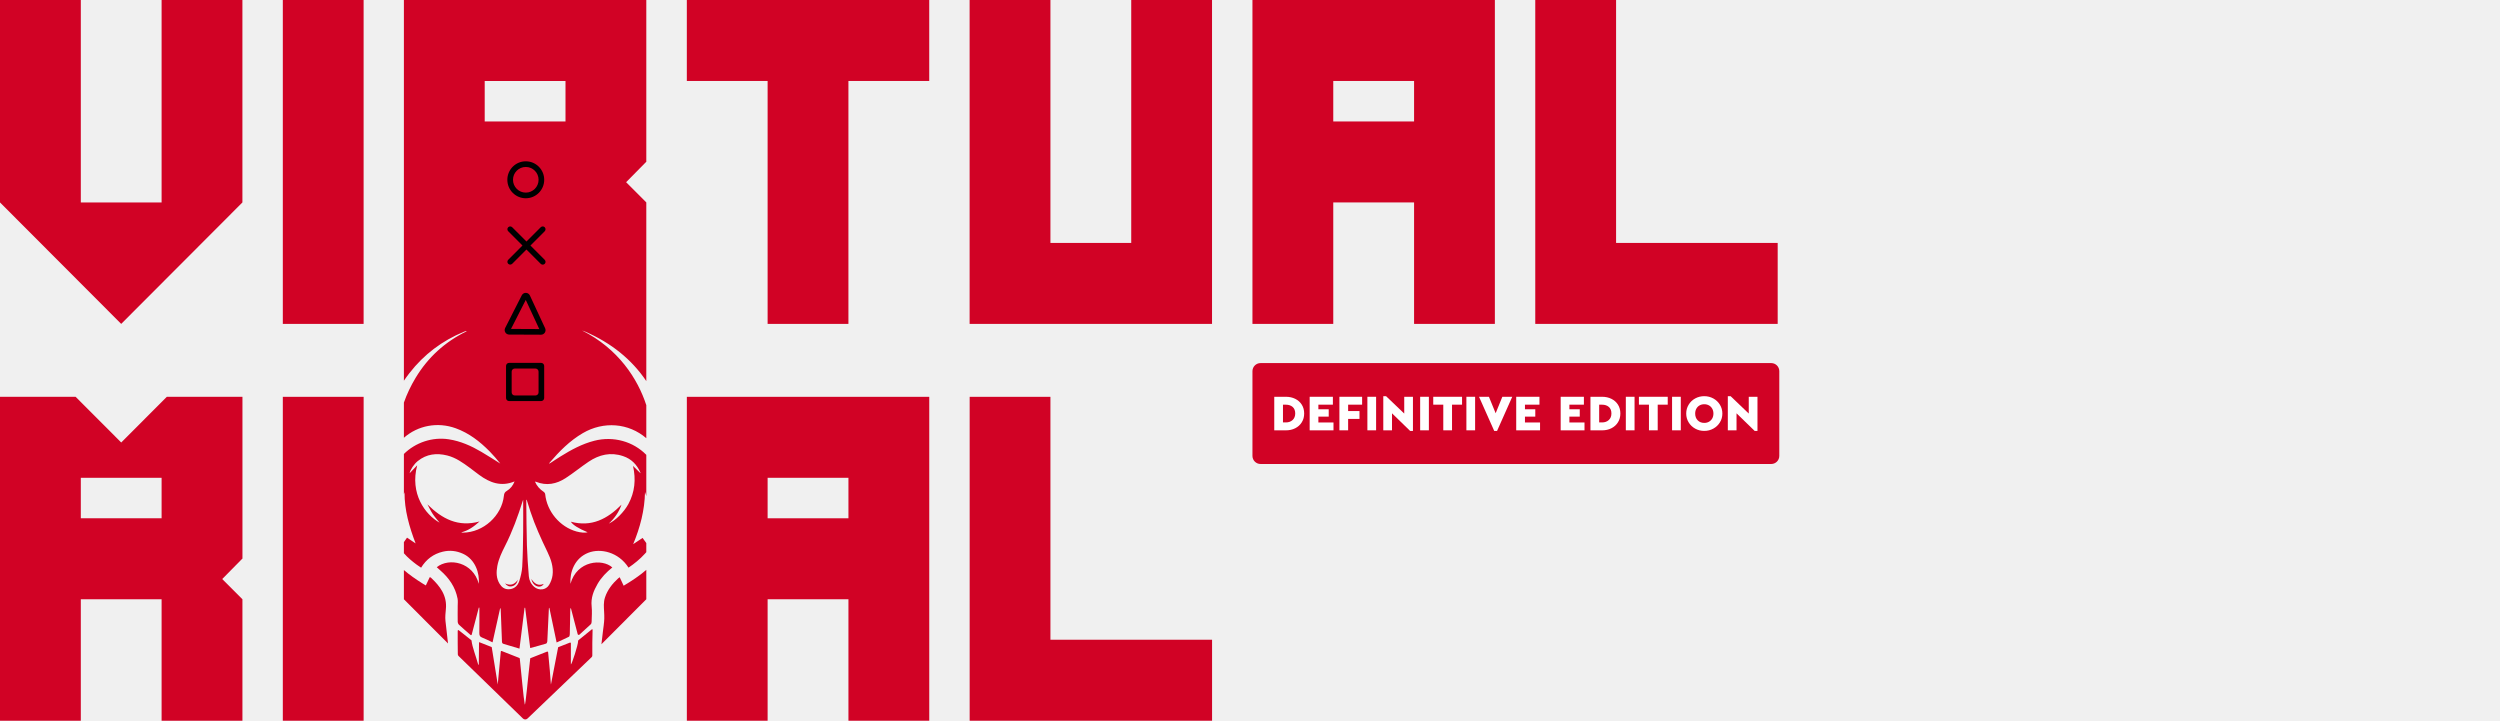
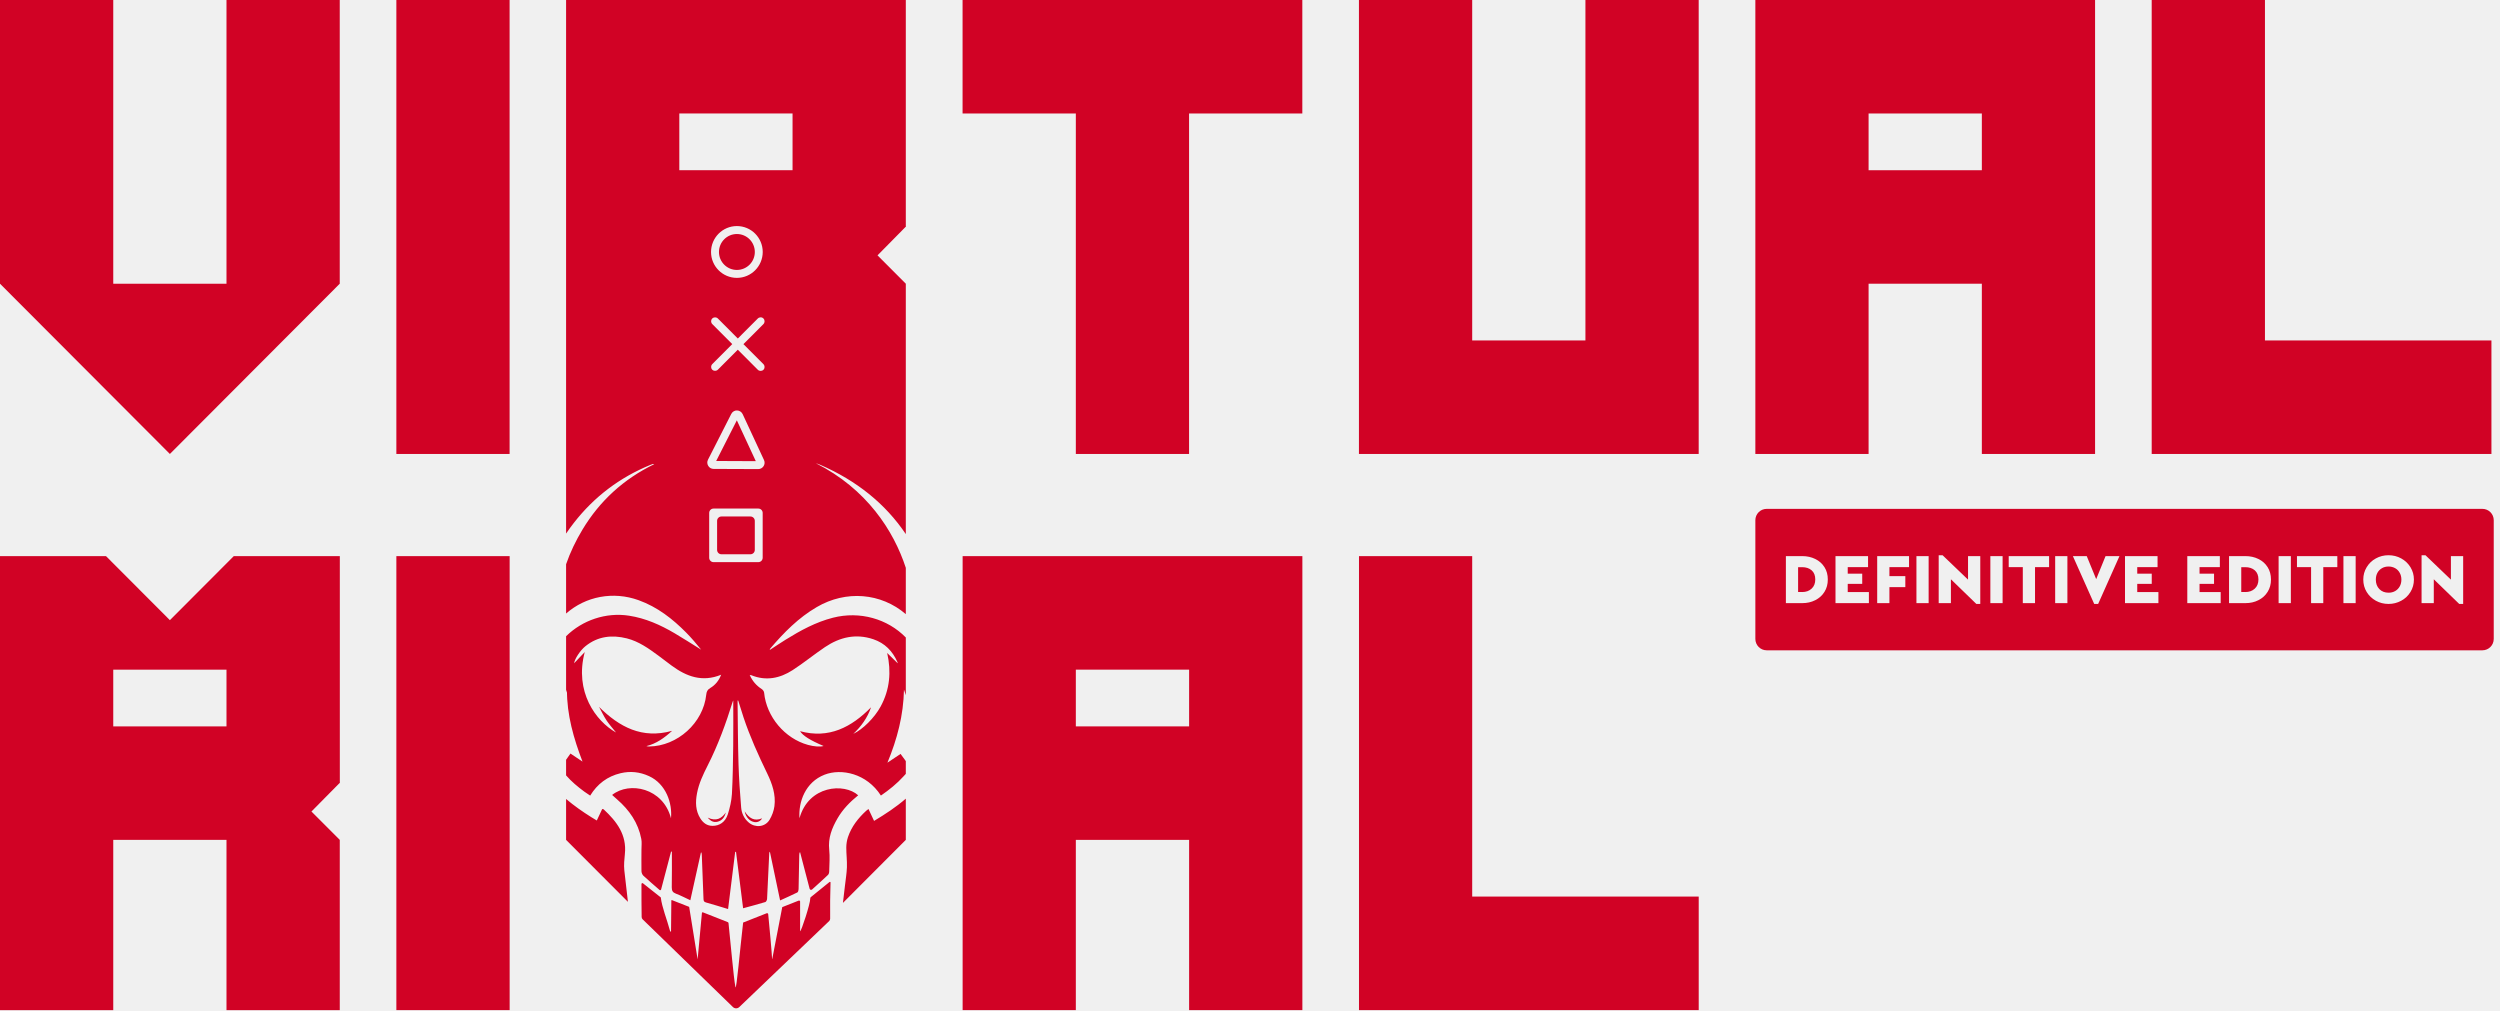
- <svg xmlns="http://www.w3.org/2000/svg" width="111" height="32" viewBox="0 0 111 32" fill="none">
-   <path d="M0 8.988V0H3.588V8.988H7.175V0H10.763V8.988L5.381 14.381L0 8.988Z" fill="#D10225" />
-   <path d="M12.557 14.381V0H16.144V14.381H12.557Z" fill="#D10225" />
-   <path d="M34.082 14.381V3.595H30.495V0H41.258V3.595H37.67V14.381H34.082Z" fill="#D10225" />
-   <path d="M43.051 14.381V0H46.639V10.786H50.227V0H53.814V14.381H43.051Z" fill="#D10225" />
-   <path d="M55.609 14.381V0H66.372V14.381H62.785V8.988H59.197V14.381H55.609ZM62.785 5.393V3.595H59.197V5.393H62.785Z" fill="#D10225" />
-   <path d="M68.166 14.381V0H71.754V10.786H78.929V14.381H68.166Z" fill="#D10225" />
-   <path d="M5.381 19.646L3.358 17.619H0V32H3.588V26.607H7.175V32H10.764V26.607L9.867 25.709L10.754 24.809H10.765V17.619H7.406L5.383 19.646H5.381ZM7.175 23.012H3.588V21.214H7.175V23.012Z" fill="#D10225" />
-   <path d="M16.145 17.619H12.557V32H16.145V17.619Z" fill="#D10225" />
-   <path d="M30.495 32H34.082V26.607H37.671V32H41.259V17.619H30.496V32H30.495ZM34.082 21.214H37.671V23.012H34.082V21.214Z" fill="#D10225" />
-   <path d="M46.639 28.404V17.619H43.053V32H53.816V28.404H46.639Z" fill="#D10225" />
-   <path d="M26.311 27.959C26.299 28.266 26.296 28.796 26.299 29.105C26.3 29.132 26.288 29.158 26.269 29.177L23.421 31.903C23.364 31.958 23.275 31.958 23.218 31.902L20.359 29.125C20.339 29.106 20.327 29.078 20.327 29.049C20.325 28.767 20.317 28.302 20.322 28.008C20.322 27.986 20.343 27.971 20.364 27.979L20.914 28.414C20.925 28.418 20.932 28.428 20.935 28.439C20.972 28.749 21.125 29.111 21.233 29.512L21.258 29.51L21.269 28.528C21.269 28.518 21.278 28.512 21.288 28.516L21.832 28.73L22.099 30.384H22.101L22.236 28.923C22.239 28.906 22.256 28.897 22.27 28.903L23.055 29.212C23.069 29.217 23.078 29.229 23.079 29.244C23.157 29.962 23.233 30.914 23.299 31.275C23.333 31.365 23.44 30.108 23.543 29.227L24.288 28.932C24.31 28.923 24.334 28.938 24.337 28.961C24.378 29.374 24.452 30.19 24.459 30.381C24.459 30.384 24.463 30.384 24.464 30.381L24.782 28.737L25.303 28.532C25.322 28.524 25.344 28.537 25.347 28.557V29.502C25.385 29.506 25.672 28.623 25.668 28.464C25.668 28.447 25.673 28.433 25.685 28.423L26.28 27.941C26.298 27.933 26.311 27.941 26.311 27.959Z" fill="#D10225" />
-   <path d="M22.421 25.902C22.518 26.02 22.613 26.059 22.728 26.033C22.882 25.997 22.956 25.885 22.994 25.74C22.856 25.937 22.685 26.027 22.42 25.902H22.421Z" fill="#D10225" />
-   <path d="M23.591 25.703C23.63 25.895 23.754 26.024 23.908 26.045C24.002 26.057 24.096 26.011 24.143 25.924C23.894 26.029 23.729 25.917 23.591 25.704V25.703Z" fill="#D10225" />
-   <path d="M27.69 26.006C28.047 25.792 28.389 25.569 28.696 25.301V26.607L26.703 28.604C26.725 28.42 26.747 28.235 26.768 28.052C26.79 27.858 26.824 27.666 26.83 27.473C26.837 27.264 26.809 27.054 26.811 26.846C26.812 26.736 26.829 26.623 26.864 26.519C26.976 26.186 27.187 25.918 27.443 25.683C27.462 25.665 27.485 25.651 27.514 25.629C27.575 25.761 27.632 25.883 27.69 26.006Z" fill="#D10225" />
-   <path d="M19.779 27.572C19.814 27.904 19.852 28.238 19.892 28.57L17.933 26.607V25.311C18.183 25.524 18.453 25.712 18.733 25.889C18.789 25.924 18.848 25.958 18.907 25.994C18.97 25.862 19.025 25.744 19.078 25.63C19.096 25.63 19.101 25.629 19.103 25.63C19.113 25.635 19.123 25.64 19.131 25.647C19.541 26.028 19.86 26.45 19.796 27.054C19.779 27.226 19.761 27.401 19.779 27.572Z" fill="#D10225" />
-   <path d="M28.696 7.191V0H17.933V16.904C18.012 16.788 18.093 16.675 18.181 16.563C18.821 15.74 19.627 15.131 20.593 14.732C20.623 14.72 20.654 14.709 20.685 14.698C20.69 14.697 20.698 14.7 20.724 14.707C19.755 15.177 19.001 15.868 18.454 16.775C18.241 17.129 18.066 17.495 17.933 17.875V19.437C18.556 18.89 19.428 18.724 20.231 19.014C20.824 19.228 21.304 19.601 21.739 20.041C21.908 20.212 22.062 20.396 22.213 20.582C21.933 20.408 21.656 20.229 21.372 20.062C20.921 19.797 20.451 19.586 19.926 19.505C19.195 19.392 18.447 19.648 17.933 20.156V21.945C17.943 21.914 17.953 21.884 17.961 21.852C17.956 22.649 18.172 23.39 18.453 24.128C18.329 24.045 18.206 23.962 18.072 23.872C18.026 23.939 17.979 24.004 17.933 24.07V24.564C18.101 24.757 18.299 24.922 18.505 25.074C18.565 25.119 18.629 25.159 18.697 25.205C18.925 24.834 19.243 24.594 19.66 24.495C19.968 24.421 20.267 24.454 20.558 24.587C21.102 24.835 21.302 25.448 21.257 25.922C21.008 24.963 19.939 24.745 19.392 25.184C19.446 25.233 19.498 25.28 19.551 25.327C19.937 25.663 20.218 26.065 20.316 26.576C20.336 26.683 20.322 26.797 20.322 26.908C20.322 27.139 20.317 27.37 20.322 27.599C20.323 27.648 20.347 27.71 20.381 27.741C20.545 27.893 20.714 28.037 20.895 28.194C20.912 28.209 20.937 28.2 20.943 28.18C21.05 27.77 21.154 27.375 21.259 26.978L21.284 26.982C21.284 27.359 21.289 27.735 21.282 28.111C21.282 28.216 21.307 28.272 21.411 28.31C21.563 28.367 21.707 28.445 21.869 28.52C21.983 28.011 22.094 27.51 22.205 27.01C22.211 27.01 22.217 27.01 22.223 27.008C22.227 27.033 22.231 27.057 22.233 27.081C22.252 27.549 22.271 28.017 22.287 28.486C22.289 28.545 22.306 28.574 22.366 28.591C22.596 28.655 22.823 28.725 23.065 28.799C23.141 28.187 23.216 27.586 23.291 26.987H23.317C23.392 27.58 23.465 28.174 23.541 28.773C23.782 28.708 24.016 28.646 24.246 28.576C24.271 28.569 24.298 28.515 24.3 28.481C24.326 27.998 24.346 27.516 24.369 27.034C24.369 27.017 24.371 27 24.39 26.981C24.496 27.489 24.603 27.998 24.714 28.526C24.903 28.439 25.084 28.36 25.259 28.273C25.27 28.267 25.279 28.254 25.286 28.237C25.294 28.214 25.298 28.185 25.299 28.162C25.308 27.809 25.314 27.456 25.32 27.103C25.32 27.066 25.32 27.031 25.345 26.991C25.445 27.375 25.545 27.758 25.649 28.156C25.657 28.189 25.7 28.202 25.726 28.179C25.902 28.019 26.07 27.87 26.232 27.716C26.258 27.691 26.269 27.638 26.269 27.598C26.274 27.371 26.293 27.143 26.269 26.918C26.229 26.548 26.355 26.231 26.533 25.924C26.7 25.636 26.929 25.403 27.187 25.195C26.748 24.795 25.614 24.882 25.328 25.923C25.291 25.399 25.516 24.778 26.122 24.542C26.655 24.335 27.456 24.501 27.907 25.203C28.169 25.025 28.415 24.826 28.627 24.592C28.653 24.563 28.676 24.537 28.696 24.516V24.112C28.685 24.097 28.674 24.082 28.661 24.064C28.621 24.004 28.577 23.947 28.53 23.883C28.387 23.979 28.251 24.071 28.113 24.161C28.421 23.419 28.624 22.657 28.638 21.845C28.657 21.904 28.677 21.965 28.696 22.024V20.196C28.117 19.603 27.238 19.352 26.39 19.569C25.843 19.708 25.356 19.975 24.883 20.269C24.72 20.369 24.563 20.477 24.382 20.594C24.396 20.562 24.398 20.55 24.404 20.542C24.835 20.038 25.296 19.57 25.877 19.231C26.801 18.691 27.91 18.78 28.696 19.456V17.99C28.312 16.811 27.452 15.484 25.846 14.675C25.893 14.692 25.941 14.705 25.985 14.726C27.133 15.225 28.045 15.953 28.696 16.92V8.988L27.8 8.09L28.686 7.191H28.696ZM20.562 23.649C20.535 23.649 20.508 23.646 20.479 23.637C20.794 23.558 21.046 23.378 21.292 23.153C20.341 23.417 19.625 23.035 18.978 22.394C19.056 22.539 19.126 22.689 19.217 22.826C19.307 22.961 19.419 23.083 19.517 23.206C18.875 22.847 18.189 21.913 18.524 20.658C18.413 20.775 18.301 20.892 18.187 21.012C18.211 20.865 18.383 20.602 18.549 20.471C18.941 20.155 19.386 20.105 19.859 20.224C20.239 20.32 20.551 20.544 20.86 20.772C20.998 20.874 21.135 20.982 21.275 21.085C21.745 21.432 22.247 21.622 22.847 21.375C22.773 21.566 22.659 21.703 22.502 21.796C22.412 21.848 22.383 21.912 22.374 22.008C22.28 22.901 21.461 23.64 20.562 23.649ZM23.228 23.634C23.221 24.142 23.215 24.65 23.187 25.156C23.174 25.373 23.123 25.591 23.056 25.798C22.978 26.044 22.791 26.165 22.574 26.163C22.397 26.163 22.275 26.068 22.187 25.928C22.032 25.68 22.029 25.41 22.081 25.133C22.139 24.818 22.276 24.531 22.42 24.248C22.75 23.598 22.999 22.916 23.215 22.221C23.218 22.211 23.223 22.203 23.229 22.192C23.229 22.678 23.234 23.157 23.228 23.634ZM24.533 25.543C24.514 25.691 24.456 25.844 24.379 25.972C24.238 26.204 23.925 26.233 23.719 26.057C23.573 25.932 23.496 25.766 23.48 25.585C23.441 25.126 23.41 24.667 23.395 24.207C23.376 23.57 23.375 22.933 23.367 22.296C23.365 22.262 23.367 22.228 23.367 22.193C23.373 22.193 23.38 22.192 23.386 22.192C23.443 22.369 23.496 22.546 23.554 22.723C23.757 23.336 24.024 23.922 24.305 24.502C24.463 24.83 24.582 25.173 24.533 25.543ZM25.111 21.23C25.462 21.003 25.787 20.735 26.134 20.501C26.603 20.185 27.112 20.064 27.667 20.252C28.033 20.375 28.276 20.625 28.43 20.972C28.437 20.987 28.438 21.005 28.44 21.013C28.331 20.906 28.218 20.796 28.106 20.687C28.241 21.283 28.188 21.848 27.899 22.382C27.702 22.742 27.332 23.108 27.031 23.249C27.286 23.012 27.481 22.736 27.595 22.407C26.971 23.041 26.262 23.412 25.346 23.164C25.435 23.307 25.661 23.451 26.09 23.633C25.994 23.666 25.793 23.652 25.599 23.599C24.86 23.396 24.282 22.707 24.207 21.944C24.204 21.903 24.168 21.854 24.131 21.831C23.964 21.721 23.837 21.579 23.751 21.384C23.776 21.388 23.789 21.387 23.801 21.392C24.268 21.58 24.707 21.491 25.111 21.23ZM25.108 5.393H21.521V3.595H25.108V5.393Z" fill="#D10225" />
-   <path d="M23.375 11.08L24.008 11.714C24.057 11.763 24.136 11.763 24.186 11.714C24.235 11.666 24.234 11.586 24.186 11.537L23.552 10.902L24.186 10.267C24.234 10.219 24.234 10.139 24.186 10.09C24.137 10.04 24.058 10.041 24.008 10.09L23.375 10.724L22.742 10.09C22.693 10.041 22.614 10.041 22.564 10.09C22.54 10.114 22.528 10.146 22.528 10.178C22.528 10.209 22.54 10.242 22.564 10.266L23.198 10.901L22.564 11.536C22.54 11.56 22.528 11.592 22.528 11.624C22.528 11.655 22.54 11.688 22.564 11.712C22.613 11.76 22.692 11.76 22.742 11.712L23.375 11.077V11.08Z" fill="black" />
-   <path d="M22.526 7.982C22.526 7.53 22.892 7.162 23.345 7.162C23.797 7.162 24.163 7.529 24.163 7.982C24.163 8.436 23.796 8.803 23.345 8.803C22.894 8.803 22.526 8.436 22.526 7.982ZM23.913 7.982C23.913 7.668 23.659 7.413 23.345 7.413C23.031 7.413 22.777 7.668 22.777 7.982C22.777 8.297 23.031 8.552 23.345 8.552C23.659 8.552 23.913 8.297 23.913 7.982Z" fill="black" />
-   <path d="M22.468 17.671V16.249C22.468 16.173 22.529 16.111 22.605 16.111H24.024C24.1 16.111 24.162 16.173 24.162 16.249V17.671C24.162 17.747 24.1 17.808 24.024 17.808H22.605C22.529 17.808 22.468 17.747 22.468 17.671ZM22.718 16.5V17.422C22.718 17.498 22.779 17.559 22.855 17.559H23.774C23.85 17.559 23.912 17.498 23.912 17.422V16.5C23.912 16.424 23.85 16.363 23.774 16.363H22.855C22.779 16.363 22.718 16.424 22.718 16.5Z" fill="black" />
-   <path d="M24.022 14.861L22.607 14.855C22.537 14.855 22.473 14.819 22.436 14.758C22.4 14.698 22.397 14.626 22.429 14.563L23.166 13.113C23.201 13.044 23.275 12.998 23.349 13.003C23.426 13.004 23.494 13.049 23.527 13.119L24.204 14.575C24.233 14.638 24.228 14.71 24.191 14.768C24.153 14.826 24.09 14.861 24.022 14.861ZM22.689 14.604L23.944 14.61L23.344 13.316L22.689 14.604Z" fill="black" />
-   <path d="M78.643 16.121H55.968C55.77 16.121 55.609 16.282 55.609 16.48V20.242C55.609 20.44 55.77 20.601 55.968 20.601H78.643C78.841 20.601 79.001 20.44 79.001 20.242V16.48C79.001 16.282 78.841 16.121 78.643 16.121Z" fill="#D10225" />
-   <path d="M56.577 17.617H57.094C57.248 17.617 57.385 17.648 57.508 17.708C57.631 17.769 57.728 17.855 57.799 17.967C57.87 18.079 57.905 18.21 57.905 18.359C57.905 18.507 57.87 18.637 57.799 18.75C57.729 18.864 57.631 18.952 57.508 19.014C57.385 19.077 57.248 19.107 57.094 19.107H56.577V17.619V17.617ZM57.092 18.756C57.214 18.756 57.313 18.721 57.391 18.649C57.469 18.577 57.508 18.48 57.508 18.356C57.508 18.233 57.469 18.134 57.392 18.067C57.315 18.001 57.215 17.968 57.092 17.968H56.964V18.755H57.092V18.756Z" fill="white" />
-   <path d="M58.149 17.617H59.18V17.967H58.536V18.172H58.995V18.498H58.536V18.758H59.207V19.107H58.149V17.619V17.617Z" fill="white" />
-   <path d="M59.47 17.617H60.478V17.967H59.857V18.251H60.361V18.6H59.857V19.106H59.47V17.617Z" fill="white" />
-   <path d="M60.712 17.617H61.099V19.106H60.712V17.617Z" fill="white" />
-   <path d="M62.735 17.617V19.134H62.611L61.805 18.351V19.107H61.418V17.591H61.542L62.348 18.362V17.617H62.735Z" fill="white" />
-   <path d="M63.055 17.617H63.442V19.106H63.055V17.617Z" fill="white" />
-   <path d="M64.081 17.967H63.636V17.617H64.915V17.967H64.47V19.106H64.082V17.967H64.081Z" fill="white" />
-   <path d="M65.108 17.617H65.495V19.106H65.108V17.617Z" fill="white" />
-   <path d="M67.144 17.617L66.469 19.134H66.344L65.669 17.617H66.108L66.407 18.348L66.704 17.617H67.143H67.144Z" fill="white" />
-   <path d="M67.32 17.617H68.352V17.967H67.708V18.172H68.167V18.498H67.708V18.758H68.378V19.107H67.32V17.619V17.617Z" fill="white" />
-   <path d="M69.294 17.617H70.325V17.967H69.681V18.172H70.141V18.498H69.681V18.758H70.352V19.107H69.294V17.619V17.617Z" fill="white" />
-   <path d="M70.616 17.617H71.133C71.287 17.617 71.424 17.648 71.547 17.708C71.67 17.769 71.767 17.855 71.838 17.967C71.909 18.079 71.944 18.21 71.944 18.359C71.944 18.507 71.909 18.637 71.838 18.75C71.768 18.864 71.67 18.952 71.547 19.014C71.424 19.077 71.287 19.107 71.133 19.107H70.616V17.619V17.617ZM71.131 18.756C71.253 18.756 71.352 18.721 71.43 18.649C71.509 18.577 71.547 18.48 71.547 18.356C71.547 18.233 71.509 18.134 71.431 18.067C71.354 18.001 71.254 17.968 71.131 17.968H71.003V18.755H71.131V18.756Z" fill="white" />
-   <path d="M72.187 17.617H72.574V19.106H72.187V17.617Z" fill="white" />
-   <path d="M73.213 17.967H72.768V17.617H74.047V17.967H73.602V19.106H73.214V17.967H73.213Z" fill="white" />
-   <path d="M74.24 17.617H74.627V19.106H74.24V17.617Z" fill="white" />
-   <path d="M75.668 19.132C75.522 19.132 75.388 19.099 75.266 19.031C75.145 18.963 75.047 18.871 74.976 18.754C74.904 18.637 74.868 18.506 74.868 18.361C74.868 18.216 74.904 18.088 74.976 17.969C75.047 17.851 75.143 17.758 75.266 17.691C75.388 17.624 75.522 17.59 75.668 17.59C75.814 17.59 75.948 17.624 76.071 17.691C76.194 17.759 76.292 17.852 76.364 17.969C76.437 18.088 76.473 18.218 76.473 18.361C76.473 18.504 76.437 18.637 76.364 18.754C76.292 18.871 76.194 18.964 76.071 19.031C75.948 19.099 75.814 19.132 75.668 19.132ZM75.878 18.725C75.939 18.69 75.988 18.642 76.023 18.58C76.058 18.517 76.076 18.444 76.076 18.362C76.076 18.28 76.058 18.209 76.023 18.146C75.988 18.083 75.939 18.033 75.878 18C75.817 17.966 75.748 17.948 75.671 17.948C75.593 17.948 75.521 17.965 75.461 18C75.4 18.035 75.352 18.083 75.318 18.146C75.283 18.209 75.266 18.281 75.266 18.362C75.266 18.487 75.304 18.587 75.379 18.663C75.453 18.739 75.551 18.777 75.671 18.777C75.746 18.777 75.817 18.76 75.878 18.725Z" fill="white" />
-   <path d="M78.032 17.617V19.134H77.908L77.102 18.351V19.107H76.715V17.591H76.84L77.645 18.362V17.617H78.032Z" fill="white" />
+ <svg xmlns="http://www.w3.org/2000/svg" width="99" height="40" viewBox="0 0 99 40" fill="none">
+   <path d="M0 11.235V0H4.485V11.235H8.969V0H13.454V11.235L6.727 17.977L0 11.235Z" fill="#D10225" />
+   <path d="M15.696 17.977V0H20.18V17.977H15.696Z" fill="#D10225" />
+   <path d="M42.603 17.977V4.494H38.118V0H51.572V4.494H47.087V17.977H42.603Z" fill="#D10225" />
+   <path d="M53.814 17.977V0H58.299V13.482H62.783V0H67.268V17.977H53.814Z" fill="#D10225" />
+   <path d="M69.512 17.977V0H82.965V17.977H78.481V11.235H73.996V17.977H69.512ZM78.481 6.741V4.494H73.996V6.741H78.481Z" fill="#D10225" />
+   <path d="M85.207 17.977V0H89.692V13.482H98.661V17.977H85.207Z" fill="#D10225" />
+   <path d="M6.727 24.558L4.198 22.023H0V40H4.485V33.259H8.969V40H13.455V33.259L12.333 32.136L13.443 31.012H13.457V22.023H9.257L6.728 24.558H6.727ZM8.969 28.765H4.485V26.518H8.969V28.765Z" fill="#D10225" />
+   <path d="M20.182 22.023H15.696V40H20.182V22.023Z" fill="#D10225" />
+   <path d="M38.118 40H42.603V33.259H47.089V40H51.574V22.023H38.12V40H38.118ZM42.603 26.518H47.089V28.765H42.603V26.518Z" fill="#D10225" />
+   <path d="M58.299 35.504V22.023H53.816V40H67.269V35.504H58.299Z" fill="#D10225" />
+   <path d="M32.889 34.948C32.874 35.332 32.869 35.995 32.874 36.381C32.875 36.416 32.861 36.447 32.837 36.472L29.276 39.879C29.205 39.947 29.094 39.947 29.023 39.878L25.449 36.406C25.423 36.382 25.409 36.348 25.409 36.312C25.407 35.959 25.396 35.377 25.402 35.01C25.402 34.983 25.429 34.964 25.455 34.974L26.142 35.518C26.156 35.522 26.166 35.534 26.169 35.548C26.215 35.936 26.406 36.388 26.541 36.89L26.573 36.887L26.585 35.66C26.585 35.648 26.598 35.64 26.61 35.645L27.291 35.912L27.624 37.98H27.627L27.796 36.154C27.799 36.133 27.819 36.121 27.837 36.129L28.819 36.516C28.835 36.522 28.848 36.537 28.849 36.555C28.946 37.452 29.041 38.643 29.124 39.094C29.166 39.204 29.3 37.634 29.428 36.533L30.36 36.165C30.387 36.154 30.418 36.172 30.421 36.201C30.472 36.718 30.566 37.738 30.575 37.977C30.575 37.98 30.579 37.98 30.581 37.977L30.977 35.922L31.628 35.664C31.653 35.655 31.68 35.671 31.684 35.696V36.878C31.731 36.883 32.09 35.78 32.086 35.58C32.086 35.559 32.091 35.54 32.106 35.528L32.85 34.926C32.873 34.917 32.889 34.926 32.889 34.948ZM35.87 8.988H35.858L34.75 10.112L35.87 11.235V21.15C35.056 19.942 33.916 19.031 32.482 18.407C32.426 18.382 32.366 18.365 32.307 18.344C34.316 19.355 35.39 21.014 35.87 22.487V24.32C34.887 23.476 33.501 23.364 32.346 24.039C31.619 24.462 31.044 25.048 30.505 25.678C30.498 25.688 30.495 25.703 30.478 25.742C30.704 25.596 30.901 25.461 31.104 25.336C31.695 24.969 32.304 24.635 32.987 24.461C34.047 24.191 35.146 24.503 35.87 25.245V27.53C35.846 27.456 35.822 27.381 35.797 27.307C35.779 28.322 35.527 29.274 35.142 30.202C35.314 30.089 35.484 29.974 35.662 29.855C35.721 29.935 35.777 30.005 35.827 30.079C35.843 30.102 35.856 30.122 35.87 30.14V30.645C35.844 30.672 35.815 30.703 35.784 30.739C35.519 31.032 35.211 31.28 34.884 31.504C34.32 30.626 33.318 30.419 32.652 30.678C31.895 30.973 31.613 31.749 31.66 32.403C32.017 31.102 33.435 30.994 33.984 31.494C33.661 31.754 33.375 32.046 33.167 32.405C32.944 32.789 32.787 33.185 32.837 33.648C32.867 33.928 32.843 34.214 32.837 34.498C32.837 34.548 32.823 34.614 32.79 34.645C32.588 34.838 32.378 35.024 32.158 35.224C32.125 35.252 32.072 35.237 32.061 35.194C31.931 34.697 31.806 34.218 31.681 33.739C31.65 33.789 31.65 33.833 31.65 33.878C31.642 34.319 31.634 34.761 31.624 35.202C31.622 35.231 31.618 35.267 31.607 35.296C31.598 35.317 31.587 35.333 31.574 35.341C31.355 35.45 31.129 35.548 30.892 35.657C30.753 34.998 30.62 34.362 30.487 33.726C30.464 33.75 30.462 33.771 30.462 33.792C30.433 34.395 30.407 34.998 30.376 35.601C30.372 35.643 30.339 35.712 30.307 35.721C30.019 35.808 29.727 35.885 29.427 35.967C29.332 35.217 29.24 34.475 29.146 33.733H29.113C29.019 34.483 28.927 35.234 28.832 35.998C28.529 35.906 28.245 35.818 27.959 35.738C27.883 35.717 27.862 35.681 27.859 35.607C27.839 35.021 27.815 34.436 27.791 33.852C27.789 33.821 27.783 33.791 27.779 33.761C27.771 33.762 27.764 33.762 27.756 33.762C27.618 34.387 27.478 35.013 27.337 35.649C27.133 35.556 26.954 35.459 26.764 35.388C26.635 35.339 26.602 35.27 26.602 35.139C26.611 34.669 26.606 34.199 26.606 33.727L26.574 33.723C26.443 34.218 26.314 34.712 26.179 35.225C26.172 35.25 26.14 35.261 26.119 35.243C25.892 35.047 25.681 34.866 25.476 34.676C25.434 34.636 25.403 34.559 25.402 34.499C25.396 34.212 25.402 33.923 25.402 33.635C25.402 33.496 25.421 33.354 25.395 33.22C25.273 32.582 24.922 32.078 24.439 31.658C24.373 31.599 24.308 31.541 24.24 31.48C24.924 30.932 26.26 31.204 26.571 32.402C26.628 31.81 26.378 31.043 25.698 30.733C25.334 30.567 24.961 30.527 24.575 30.619C24.055 30.743 23.656 31.042 23.371 31.506C23.286 31.448 23.207 31.399 23.131 31.343C22.874 31.152 22.626 30.947 22.417 30.705V30.087C22.474 30.005 22.533 29.924 22.59 29.841C22.758 29.953 22.912 30.056 23.067 30.159C22.716 29.237 22.446 28.311 22.452 27.315C22.441 27.355 22.429 27.392 22.417 27.432V25.195C23.059 24.561 23.994 24.24 24.908 24.381C25.564 24.482 26.152 24.746 26.715 25.077C27.07 25.286 27.416 25.51 27.766 25.727C27.578 25.495 27.385 25.265 27.174 25.052C26.63 24.502 26.03 24.035 25.29 23.768C24.285 23.405 23.195 23.613 22.417 24.296V22.344C22.582 21.869 22.801 21.412 23.068 20.969C23.751 19.835 24.694 18.971 25.905 18.383C25.873 18.375 25.862 18.371 25.856 18.372C25.817 18.386 25.779 18.4 25.742 18.415C24.534 18.914 23.527 19.675 22.726 20.704C22.616 20.843 22.515 20.985 22.417 21.13V0H35.87V8.988ZM35.87 33.259L33.38 35.755C33.407 35.525 33.433 35.294 33.461 35.065C33.488 34.823 33.53 34.583 33.538 34.341C33.547 34.079 33.512 33.818 33.513 33.558C33.515 33.42 33.536 33.278 33.58 33.148C33.72 32.733 33.984 32.398 34.303 32.105C34.327 32.082 34.356 32.063 34.392 32.036C34.469 32.201 34.541 32.354 34.613 32.508C35.059 32.24 35.485 31.961 35.87 31.627V33.259ZM22.417 31.639C22.729 31.905 23.067 32.141 23.417 32.361C23.486 32.405 23.56 32.447 23.633 32.492C23.712 32.328 23.781 32.18 23.847 32.038C23.87 32.038 23.877 32.037 23.88 32.038C23.891 32.044 23.903 32.05 23.914 32.059C24.426 32.535 24.825 33.063 24.745 33.818C24.724 34.033 24.701 34.252 24.723 34.465C24.767 34.88 24.816 35.297 24.866 35.713L22.417 33.259V31.639ZM29.209 27.741C29.209 27.785 29.207 27.828 29.209 27.87C29.219 28.666 29.221 29.463 29.245 30.259C29.263 30.833 29.302 31.407 29.35 31.981C29.37 32.207 29.466 32.416 29.649 32.571C29.907 32.791 30.297 32.755 30.473 32.466C30.57 32.306 30.642 32.113 30.667 31.929C30.728 31.466 30.579 31.037 30.381 30.628C30.03 29.903 29.697 29.169 29.442 28.403C29.37 28.183 29.303 27.961 29.232 27.74C29.225 27.74 29.216 27.741 29.209 27.741ZM29.018 27.776C28.748 28.645 28.438 29.498 28.025 30.311C27.846 30.664 27.674 31.023 27.601 31.417C27.536 31.763 27.54 32.1 27.733 32.409C27.843 32.584 27.996 32.704 28.217 32.704C28.489 32.706 28.723 32.555 28.821 32.248C28.904 31.99 28.967 31.716 28.984 31.445C29.019 30.812 29.026 30.178 29.035 29.543C29.042 28.946 29.037 28.348 29.037 27.74C29.029 27.754 29.023 27.764 29.018 27.776ZM29.489 32.13C29.661 32.396 29.867 32.537 30.179 32.405C30.12 32.514 30.003 32.571 29.885 32.556C29.693 32.53 29.537 32.369 29.489 32.13ZM28.742 32.176C28.695 32.357 28.602 32.496 28.411 32.541C28.266 32.574 28.148 32.525 28.026 32.378C28.357 32.533 28.57 32.421 28.742 32.176ZM34.584 25.314C33.89 25.08 33.254 25.232 32.668 25.626C32.233 25.919 31.827 26.253 31.388 26.537C30.883 26.863 30.335 26.975 29.752 26.739C29.736 26.733 29.719 26.735 29.689 26.73C29.796 26.974 29.955 27.151 30.165 27.288C30.21 27.317 30.255 27.379 30.259 27.431C30.353 28.384 31.075 29.245 32 29.499C32.241 29.566 32.492 29.582 32.613 29.541C32.076 29.313 31.794 29.133 31.682 28.955C32.827 29.265 33.714 28.801 34.494 28.009C34.352 28.42 34.108 28.764 33.79 29.061C34.165 28.885 34.628 28.428 34.874 27.977C35.236 27.31 35.301 26.603 35.132 25.858C35.273 25.994 35.413 26.132 35.55 26.267C35.547 26.256 35.546 26.234 35.537 26.216C35.345 25.782 35.041 25.469 34.584 25.314ZM24.823 25.28C24.232 25.132 23.675 25.194 23.185 25.588C22.979 25.753 22.763 26.081 22.733 26.266C22.876 26.116 23.017 25.969 23.156 25.822C22.737 27.391 23.594 28.559 24.396 29.008C24.274 28.854 24.134 28.701 24.021 28.532C23.908 28.361 23.82 28.174 23.722 27.992C24.53 28.793 25.427 29.271 26.615 28.941C26.307 29.223 25.992 29.448 25.598 29.546C25.634 29.558 25.669 29.561 25.703 29.561C26.826 29.55 27.85 28.626 27.967 27.511C27.979 27.39 28.016 27.309 28.128 27.244C28.323 27.128 28.466 26.957 28.558 26.719C27.809 27.027 27.181 26.789 26.593 26.355C26.419 26.227 26.248 26.093 26.075 25.965C25.689 25.681 25.298 25.4 24.823 25.28ZM28.256 20.139C28.162 20.139 28.084 20.216 28.084 20.311V22.089C28.085 22.184 28.162 22.261 28.256 22.261H30.03C30.125 22.261 30.201 22.184 30.202 22.089V20.311C30.202 20.216 30.125 20.139 30.03 20.139H28.256ZM29.718 20.453C29.813 20.453 29.89 20.531 29.89 20.626V21.777C29.89 21.872 29.813 21.949 29.718 21.949H28.569C28.474 21.949 28.397 21.872 28.397 21.777V20.626C28.397 20.531 28.474 20.453 28.569 20.453H29.718ZM29.185 16.254C29.093 16.248 29.001 16.306 28.958 16.392L28.037 18.203C27.996 18.282 28 18.373 28.046 18.448C28.091 18.524 28.171 18.569 28.258 18.569L30.027 18.576C30.113 18.576 30.191 18.532 30.238 18.46C30.285 18.387 30.291 18.297 30.255 18.219L29.409 16.399C29.368 16.312 29.282 16.255 29.185 16.254ZM29.93 18.262L28.361 18.255L29.179 16.645L29.93 18.262ZM30.232 12.612C30.172 12.55 30.072 12.552 30.01 12.612L29.218 13.405L28.427 12.612C28.367 12.552 28.267 12.552 28.206 12.612C28.175 12.643 28.16 12.683 28.16 12.723C28.16 12.762 28.176 12.803 28.206 12.833L28.997 13.626L28.206 14.419C28.176 14.449 28.16 14.49 28.16 14.529C28.16 14.569 28.175 14.609 28.206 14.64C28.266 14.7 28.366 14.7 28.427 14.64L29.218 13.847V13.85L30.01 14.643C30.071 14.703 30.17 14.703 30.232 14.643C30.294 14.582 30.292 14.483 30.232 14.421L29.44 13.628L30.232 12.834C30.292 12.774 30.292 12.674 30.232 12.612ZM29.181 8.952C28.616 8.952 28.157 9.413 28.157 9.979C28.157 10.545 28.617 11.004 29.181 11.004C29.745 11.004 30.203 10.545 30.204 9.979C30.204 9.412 29.747 8.952 29.181 8.952ZM29.181 9.267C29.573 9.267 29.891 9.586 29.891 9.979C29.891 10.371 29.573 10.689 29.181 10.69C28.789 10.69 28.471 10.371 28.471 9.979C28.471 9.586 28.789 9.267 29.181 9.267ZM26.901 6.741H31.385V4.494H26.901V6.741Z" fill="#D10225" />
+   <path d="M98.304 20.151C98.551 20.151 98.752 20.352 98.752 20.6V25.302C98.752 25.55 98.551 25.752 98.304 25.752H69.96C69.713 25.752 69.512 25.55 69.512 25.302V20.6C69.512 20.352 69.713 20.151 69.96 20.151H98.304ZM76.772 23.884H77.256V22.939L78.264 23.917H78.419V22.022H77.934V22.953L76.928 21.989H76.772V23.884ZM82.931 23.917H83.086L83.931 22.022H83.38L83.009 22.934L82.635 22.022H82.086L82.931 23.917ZM95.894 21.989V23.884H96.378V22.939L97.386 23.917H97.541V22.022H97.056V22.953L96.05 21.989H95.894ZM94.585 21.987C94.403 21.987 94.235 22.029 94.083 22.114C93.929 22.197 93.809 22.314 93.72 22.462C93.631 22.61 93.586 22.77 93.586 22.951C93.586 23.132 93.631 23.296 93.72 23.442C93.809 23.589 93.931 23.704 94.083 23.789C94.235 23.873 94.403 23.916 94.585 23.916C94.767 23.916 94.935 23.873 95.089 23.789C95.243 23.706 95.365 23.589 95.455 23.442C95.545 23.296 95.591 23.129 95.591 22.951C95.591 22.773 95.545 22.61 95.455 22.462C95.365 22.315 95.243 22.199 95.089 22.114C94.935 22.029 94.767 21.987 94.585 21.987ZM70.721 23.884H71.368C71.559 23.884 71.731 23.846 71.885 23.767C72.038 23.69 72.162 23.58 72.249 23.438C72.338 23.296 72.381 23.134 72.381 22.948C72.381 22.762 72.338 22.599 72.249 22.459C72.16 22.318 72.038 22.211 71.885 22.136C71.731 22.06 71.559 22.022 71.368 22.022H70.721V23.884ZM72.686 23.884H74.008V23.447H73.17V23.122H73.744V22.716H73.17V22.459H73.975V22.022H72.686V23.884ZM84.15 23.884H85.473V23.447H84.635V23.122H85.209V22.716H84.635V22.459H85.439V22.022H84.15V23.884ZM86.617 23.884H87.939V23.447H87.102V23.122H87.676V22.716H87.102V22.459H87.906V22.022H86.617V23.884ZM88.27 23.884H88.917C89.108 23.884 89.281 23.846 89.434 23.767C89.588 23.69 89.71 23.58 89.798 23.438C89.887 23.296 89.931 23.134 89.931 22.948C89.93 22.762 89.887 22.599 89.798 22.459C89.709 22.318 89.588 22.211 89.434 22.136C89.281 22.06 89.108 22.022 88.917 22.022H88.27V23.884ZM74.337 23.883H74.821V23.251H75.451V22.814H74.821V22.459H75.598V22.022H74.337V23.883ZM75.891 23.883H76.374V22.022H75.891V23.883ZM78.818 23.883H79.303V22.022H78.818V23.883ZM79.545 22.459H80.103V23.883H80.587V22.459H81.144V22.022H79.545V22.459ZM81.385 23.883H81.869V22.022H81.385V23.883ZM90.233 23.883H90.718V22.022H90.233V23.883ZM90.96 22.459H91.519V23.883H92.002V22.459H92.558V22.022H90.96V22.459ZM92.8 23.883H93.284V22.022H92.8V23.883ZM94.588 22.434C94.684 22.434 94.771 22.457 94.848 22.5C94.924 22.542 94.984 22.604 95.028 22.682C95.072 22.761 95.095 22.85 95.095 22.953C95.095 23.055 95.072 23.146 95.028 23.224C94.984 23.301 94.924 23.362 94.848 23.406C94.771 23.45 94.683 23.471 94.588 23.471C94.439 23.471 94.317 23.424 94.224 23.329C94.13 23.234 94.083 23.108 94.083 22.953C94.083 22.852 94.104 22.761 94.147 22.682C94.19 22.604 94.251 22.544 94.326 22.5C94.401 22.456 94.492 22.434 94.588 22.434ZM71.365 22.46C71.519 22.46 71.644 22.501 71.74 22.584C71.837 22.667 71.885 22.791 71.885 22.945C71.885 23.099 71.837 23.222 71.739 23.311C71.641 23.402 71.517 23.445 71.365 23.445V23.444H71.205V22.46H71.365ZM88.914 22.46C89.067 22.46 89.192 22.501 89.289 22.584C89.385 22.667 89.434 22.791 89.434 22.945C89.434 23.099 89.386 23.222 89.288 23.311C89.19 23.402 89.066 23.445 88.914 23.445V23.444H88.754V22.46H88.914Z" fill="#D10225" />
</svg>
